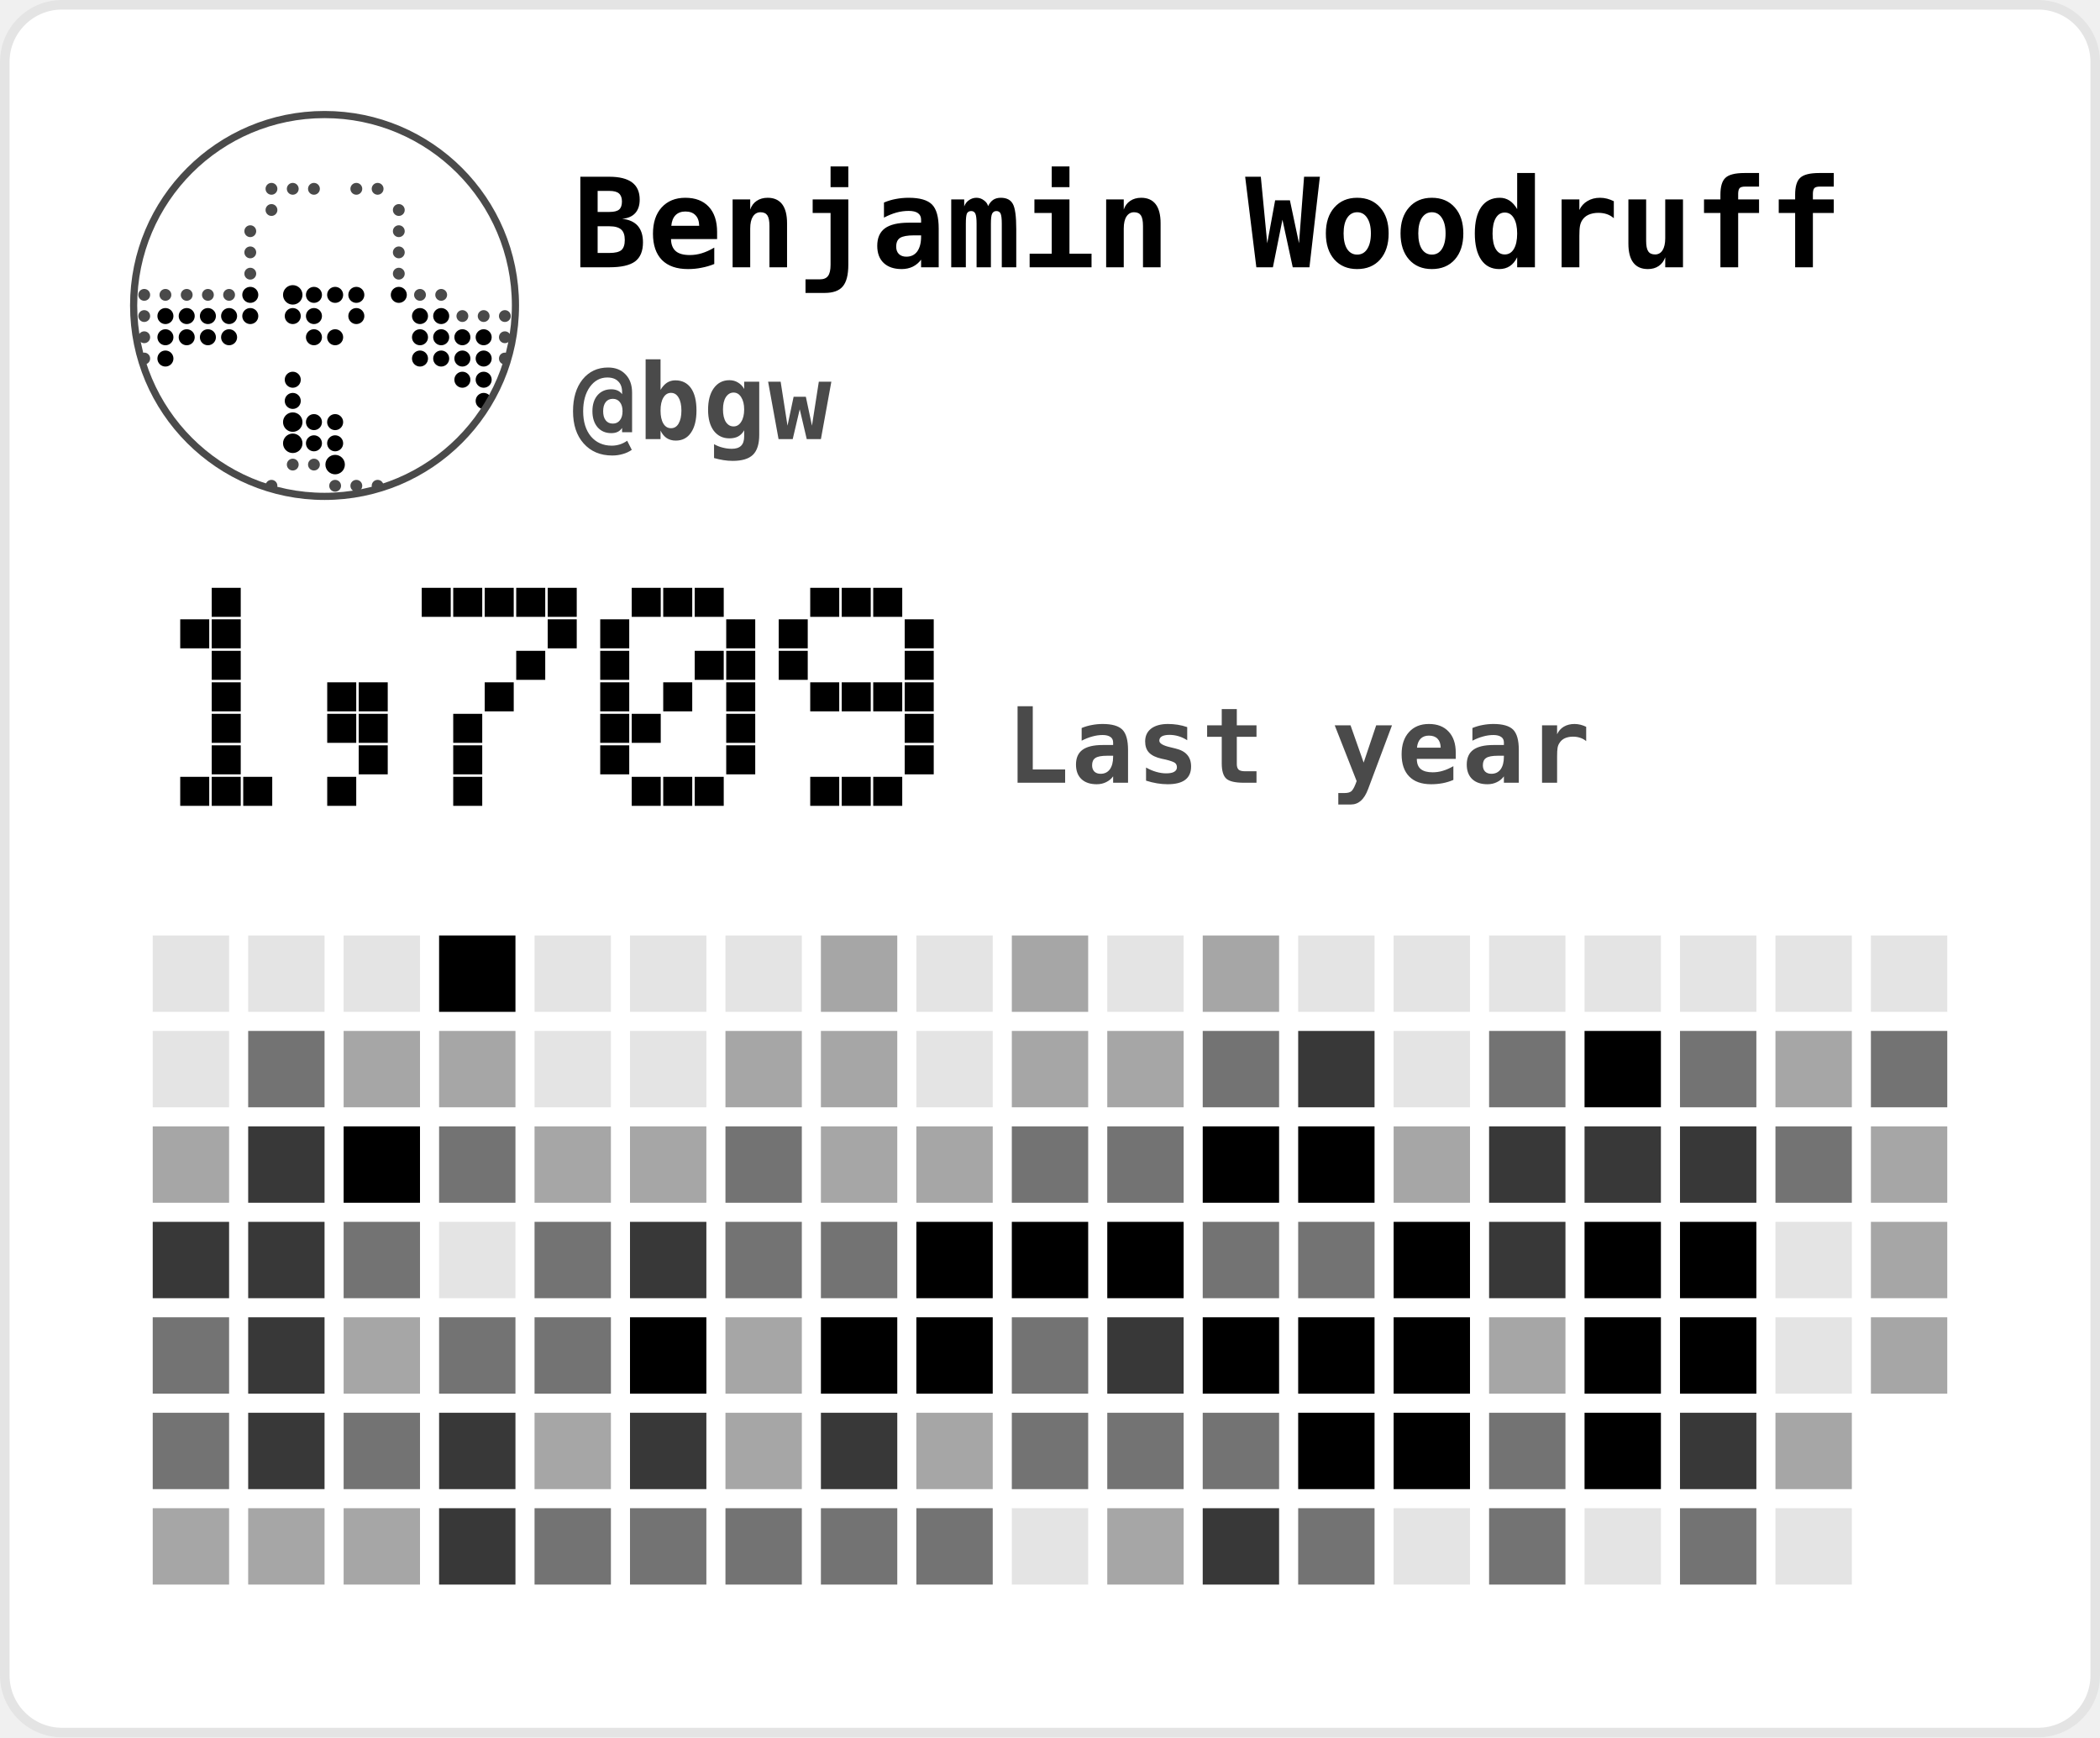
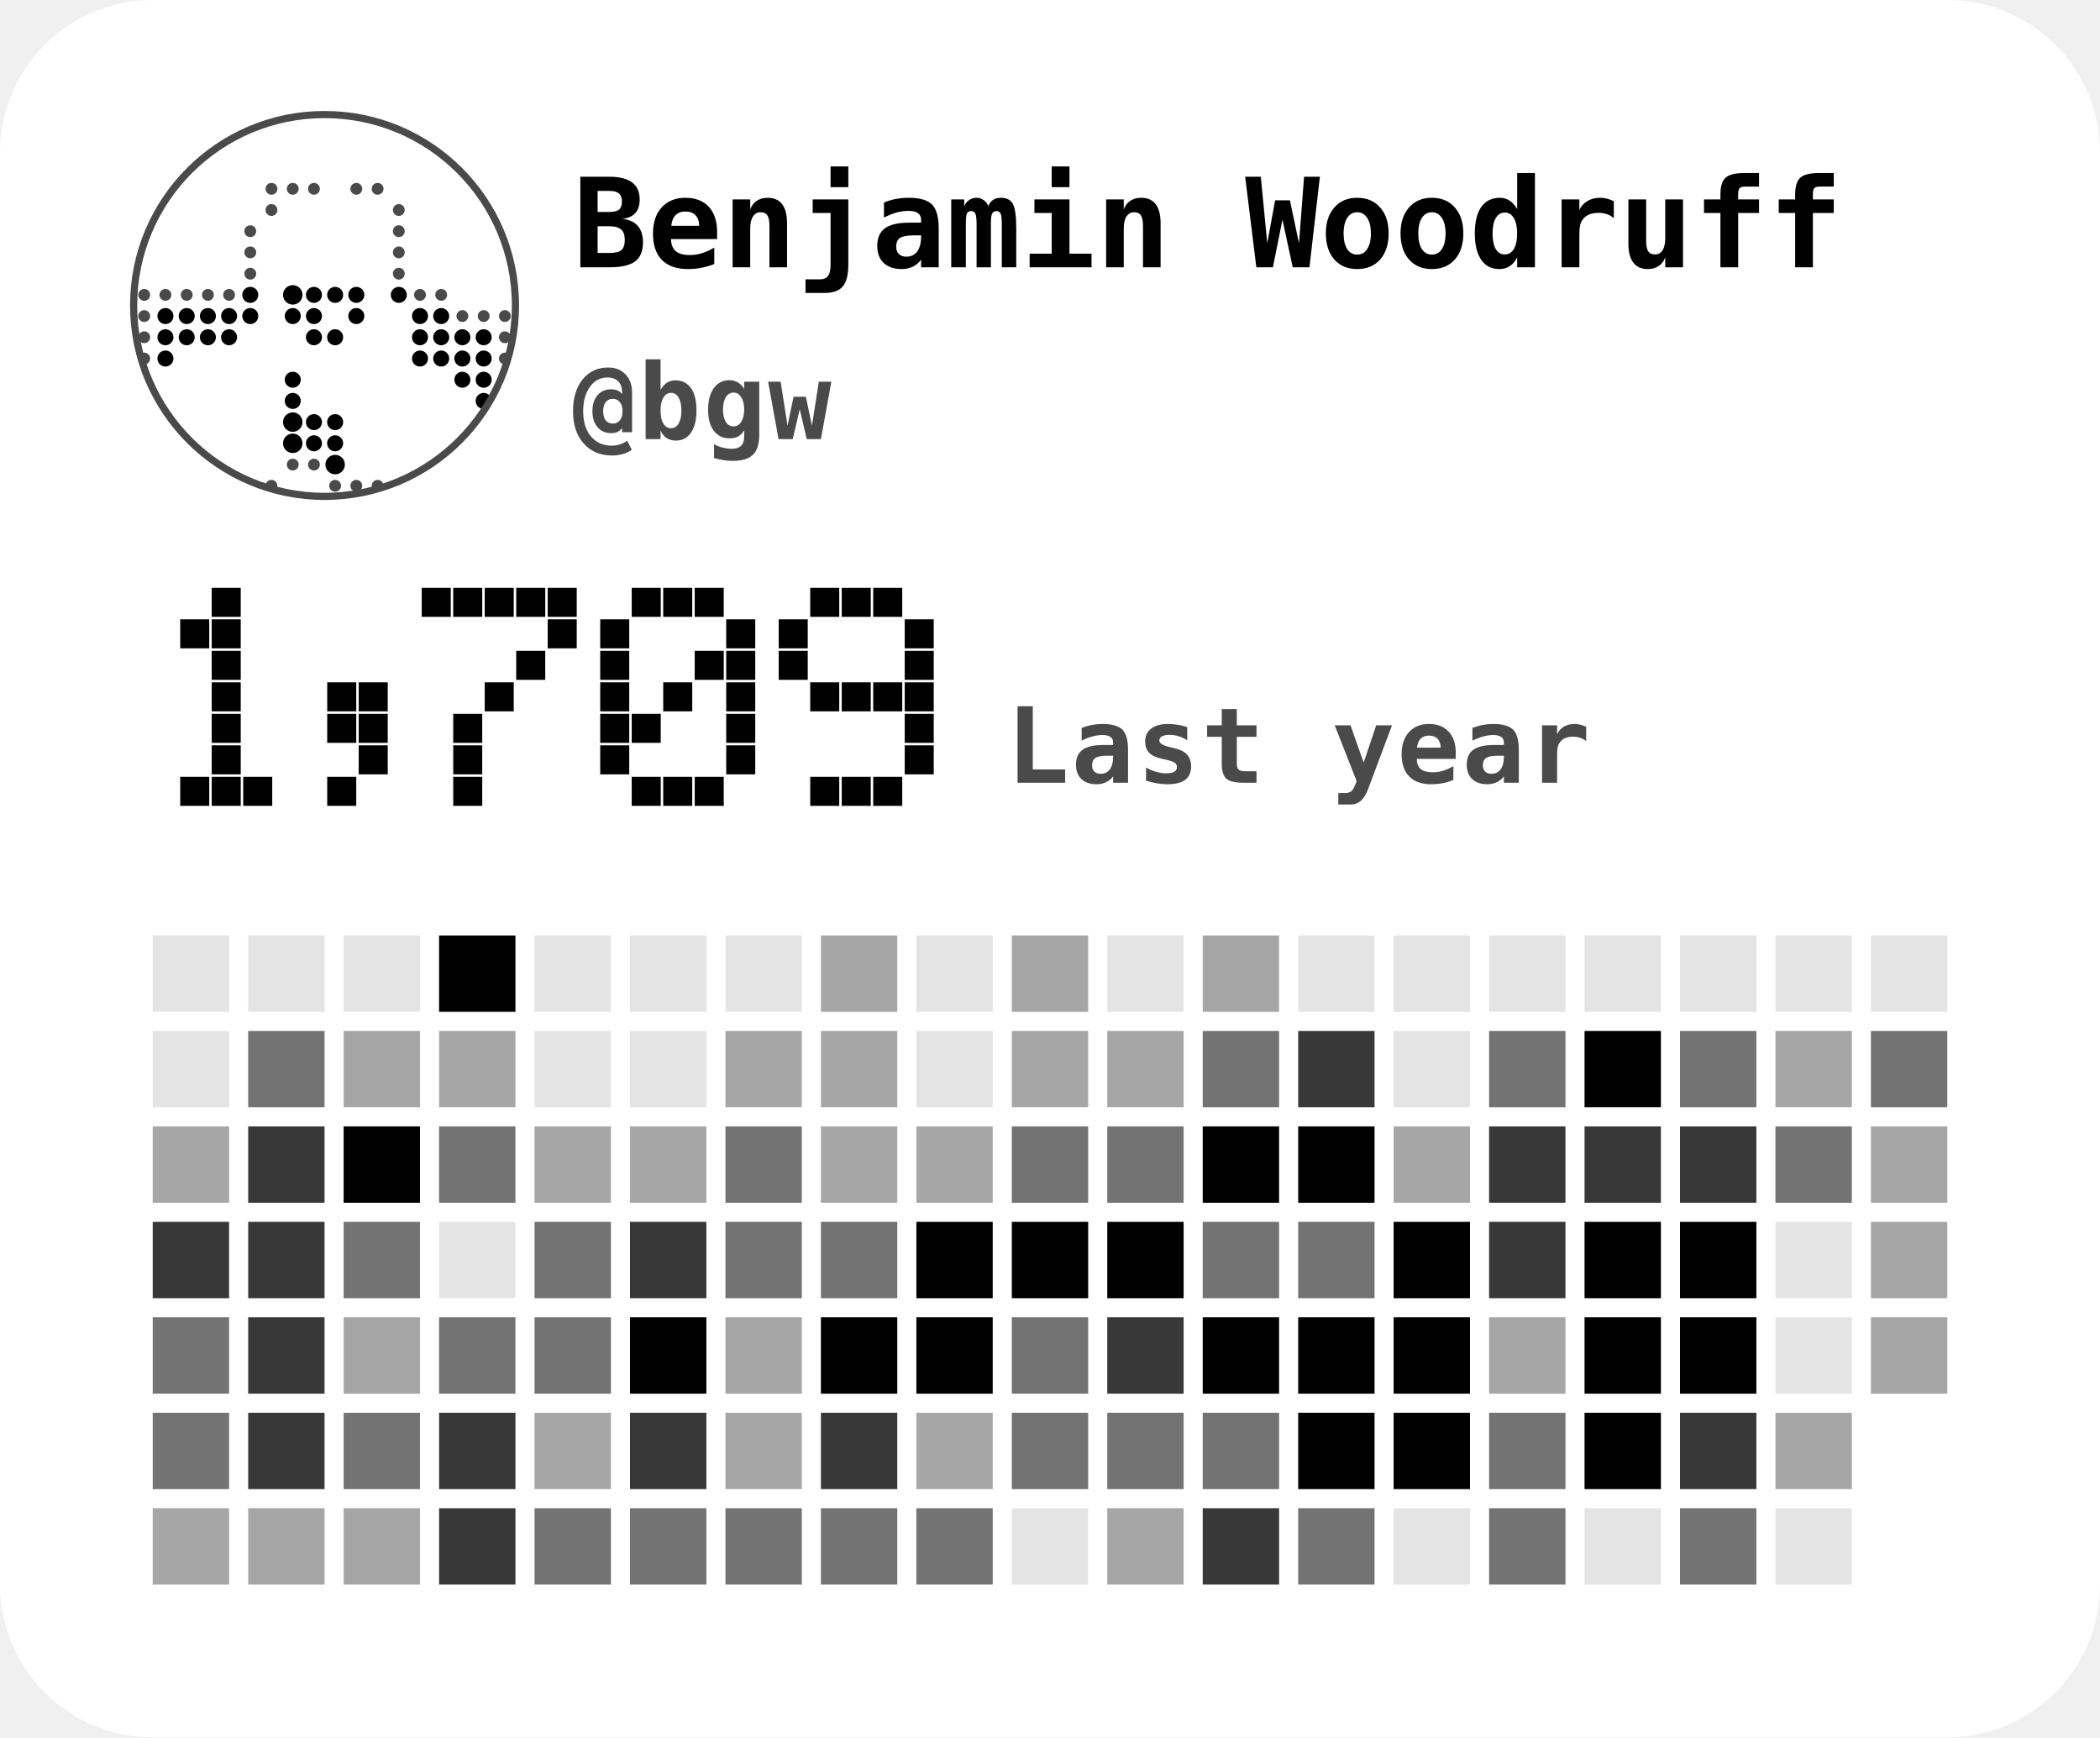
<svg xmlns="http://www.w3.org/2000/svg" width="220" height="182" viewBox="0 0 220 182" role="img">
-   <rect x="0.5" y="0.5" width="219" height="181" rx="6" fill="#FFFFFF" stroke="#E4E4E4" stroke-width="1" />
+   <rect width="220" height="182" rx="16" fill="#FFFFFF" />
  <rect x="14" y="14" width="0" height="0" fill="#000000" />
  <clipPath id="pfp">
    <circle cx="34.00" cy="32.00" r="20.00" />
  </clipPath>
  <g clip-path="url(#pfp)">
    <circle cx="28.44" cy="19.78" r="0.62" fill="#4A4A4A" />
    <circle cx="30.67" cy="19.78" r="0.62" fill="#4A4A4A" />
    <circle cx="32.89" cy="19.78" r="0.62" fill="#4A4A4A" />
    <circle cx="37.33" cy="19.78" r="0.62" fill="#4A4A4A" />
    <circle cx="39.56" cy="19.78" r="0.62" fill="#4A4A4A" />
    <circle cx="28.44" cy="22.00" r="0.62" fill="#4A4A4A" />
    <circle cx="41.78" cy="22.00" r="0.62" fill="#4A4A4A" />
    <circle cx="26.22" cy="24.22" r="0.62" fill="#4A4A4A" />
    <circle cx="41.78" cy="24.22" r="0.62" fill="#4A4A4A" />
    <circle cx="26.22" cy="26.44" r="0.62" fill="#4A4A4A" />
    <circle cx="41.78" cy="26.44" r="0.62" fill="#4A4A4A" />
    <circle cx="26.22" cy="28.67" r="0.62" fill="#4A4A4A" />
    <circle cx="41.78" cy="28.67" r="0.62" fill="#4A4A4A" />
    <circle cx="15.11" cy="30.89" r="0.62" fill="#4A4A4A" />
    <circle cx="17.33" cy="30.89" r="0.62" fill="#4A4A4A" />
    <circle cx="19.56" cy="30.89" r="0.62" fill="#4A4A4A" />
    <circle cx="21.78" cy="30.89" r="0.62" fill="#4A4A4A" />
    <circle cx="24.00" cy="30.89" r="0.62" fill="#4A4A4A" />
    <circle cx="26.22" cy="30.89" r="0.84" fill="#000000" />
    <circle cx="30.67" cy="30.89" r="1.02" fill="#000000" />
    <circle cx="32.89" cy="30.89" r="0.84" fill="#000000" />
    <circle cx="35.11" cy="30.89" r="0.84" fill="#000000" />
    <circle cx="37.33" cy="30.89" r="0.84" fill="#000000" />
    <circle cx="41.78" cy="30.89" r="0.84" fill="#000000" />
    <circle cx="44.00" cy="30.89" r="0.62" fill="#4A4A4A" />
    <circle cx="46.22" cy="30.89" r="0.62" fill="#4A4A4A" />
    <circle cx="15.11" cy="33.11" r="0.62" fill="#4A4A4A" />
    <circle cx="17.33" cy="33.11" r="0.84" fill="#000000" />
    <circle cx="19.56" cy="33.11" r="0.84" fill="#000000" />
    <circle cx="21.78" cy="33.11" r="0.84" fill="#000000" />
    <circle cx="24.00" cy="33.11" r="0.84" fill="#000000" />
    <circle cx="26.22" cy="33.11" r="0.84" fill="#000000" />
    <circle cx="30.67" cy="33.11" r="0.84" fill="#000000" />
    <circle cx="32.89" cy="33.11" r="0.84" fill="#000000" />
    <circle cx="37.33" cy="33.11" r="0.84" fill="#000000" />
    <circle cx="44.00" cy="33.11" r="0.84" fill="#000000" />
    <circle cx="46.22" cy="33.11" r="0.84" fill="#000000" />
    <circle cx="48.44" cy="33.11" r="0.62" fill="#4A4A4A" />
    <circle cx="50.67" cy="33.11" r="0.62" fill="#4A4A4A" />
    <circle cx="52.89" cy="33.11" r="0.62" fill="#4A4A4A" />
    <circle cx="15.11" cy="35.33" r="0.62" fill="#4A4A4A" />
    <circle cx="17.33" cy="35.33" r="0.84" fill="#000000" />
    <circle cx="19.56" cy="35.33" r="0.84" fill="#000000" />
    <circle cx="21.78" cy="35.33" r="0.84" fill="#000000" />
    <circle cx="24.00" cy="35.33" r="0.84" fill="#000000" />
    <circle cx="32.89" cy="35.33" r="0.84" fill="#000000" />
    <circle cx="35.11" cy="35.33" r="0.84" fill="#000000" />
    <circle cx="44.00" cy="35.33" r="0.84" fill="#000000" />
    <circle cx="46.22" cy="35.33" r="0.84" fill="#000000" />
    <circle cx="48.44" cy="35.33" r="0.84" fill="#000000" />
    <circle cx="50.67" cy="35.33" r="0.84" fill="#000000" />
    <circle cx="52.89" cy="35.33" r="0.62" fill="#4A4A4A" />
    <circle cx="15.11" cy="37.56" r="0.62" fill="#4A4A4A" />
    <circle cx="17.33" cy="37.56" r="0.84" fill="#000000" />
    <circle cx="44.00" cy="37.56" r="0.84" fill="#000000" />
    <circle cx="46.22" cy="37.56" r="0.84" fill="#000000" />
    <circle cx="48.44" cy="37.56" r="0.84" fill="#000000" />
    <circle cx="50.67" cy="37.56" r="0.84" fill="#000000" />
    <circle cx="52.89" cy="37.56" r="0.62" fill="#4A4A4A" />
    <circle cx="15.11" cy="39.78" r="0.62" fill="#4A4A4A" />
    <circle cx="30.67" cy="39.78" r="0.84" fill="#000000" />
    <circle cx="48.44" cy="39.78" r="0.84" fill="#000000" />
    <circle cx="50.67" cy="39.78" r="0.84" fill="#000000" />
    <circle cx="52.89" cy="39.78" r="0.62" fill="#4A4A4A" />
    <circle cx="15.11" cy="42.00" r="0.62" fill="#4A4A4A" />
    <circle cx="30.67" cy="42.00" r="0.84" fill="#000000" />
    <circle cx="50.67" cy="42.00" r="0.84" fill="#000000" />
    <circle cx="52.89" cy="42.00" r="0.62" fill="#4A4A4A" />
    <circle cx="15.11" cy="44.22" r="0.62" fill="#4A4A4A" />
    <circle cx="30.67" cy="44.22" r="1.02" fill="#000000" />
    <circle cx="32.89" cy="44.22" r="0.84" fill="#000000" />
    <circle cx="35.11" cy="44.22" r="0.84" fill="#000000" />
    <circle cx="50.67" cy="44.22" r="0.84" fill="#000000" />
    <circle cx="52.89" cy="44.22" r="0.62" fill="#4A4A4A" />
    <circle cx="15.11" cy="46.44" r="0.62" fill="#4A4A4A" />
    <circle cx="30.67" cy="46.44" r="1.02" fill="#000000" />
    <circle cx="32.89" cy="46.44" r="0.84" fill="#000000" />
    <circle cx="35.11" cy="46.44" r="0.84" fill="#000000" />
    <circle cx="50.67" cy="46.44" r="0.84" fill="#000000" />
    <circle cx="52.89" cy="46.44" r="0.62" fill="#4A4A4A" />
    <circle cx="15.11" cy="48.67" r="0.62" fill="#4A4A4A" />
    <circle cx="30.67" cy="48.67" r="0.62" fill="#4A4A4A" />
    <circle cx="32.89" cy="48.67" r="0.62" fill="#4A4A4A" />
    <circle cx="35.11" cy="48.67" r="1.02" fill="#000000" />
    <circle cx="50.67" cy="48.67" r="0.84" fill="#000000" />
    <circle cx="52.89" cy="48.67" r="0.62" fill="#4A4A4A" />
    <circle cx="15.11" cy="50.89" r="0.62" fill="#4A4A4A" />
    <circle cx="17.33" cy="50.89" r="0.62" fill="#4A4A4A" />
    <circle cx="19.56" cy="50.89" r="0.62" fill="#4A4A4A" />
    <circle cx="21.78" cy="50.89" r="0.62" fill="#4A4A4A" />
    <circle cx="24.00" cy="50.89" r="0.62" fill="#4A4A4A" />
    <circle cx="26.22" cy="50.89" r="0.62" fill="#4A4A4A" />
    <circle cx="28.44" cy="50.89" r="0.62" fill="#4A4A4A" />
    <circle cx="35.11" cy="50.89" r="0.62" fill="#4A4A4A" />
    <circle cx="37.33" cy="50.89" r="0.62" fill="#4A4A4A" />
    <circle cx="39.56" cy="50.89" r="0.62" fill="#4A4A4A" />
    <circle cx="41.78" cy="50.89" r="0.62" fill="#4A4A4A" />
    <circle cx="44.00" cy="50.89" r="0.62" fill="#4A4A4A" />
    <circle cx="46.22" cy="50.89" r="0.62" fill="#4A4A4A" />
    <circle cx="48.44" cy="50.89" r="0.62" fill="#4A4A4A" />
    <circle cx="50.67" cy="50.89" r="0.62" fill="#4A4A4A" />
    <circle cx="52.89" cy="50.89" r="0.62" fill="#4A4A4A" />
  </g>
  <circle cx="34.00" cy="32.00" r="20.00" fill="none" stroke="#4A4A4A" stroke-width="0.75" />
  <text x="60" y="28" fill="#000000" text-anchor="start" font-family="ui-monospace, Geist Mono, monospace" font-weight="700" font-size="13" letter-spacing="0" dominant-baseline="auto">Benjamin Woodruff ‮</text>
  <text x="60" y="46" fill="#4A4A4A" text-anchor="start" font-family="ui-monospace, Geist Mono, monospace" font-weight="700" font-size="11" letter-spacing="0.2" dominant-baseline="auto">@bgw</text>
  <rect x="22.18" y="61.58" width="3.04" height="3.04" fill="#000000" />
  <rect x="18.88" y="64.88" width="3.04" height="3.04" fill="#000000" />
  <rect x="22.18" y="64.88" width="3.04" height="3.04" fill="#000000" />
  <rect x="22.18" y="68.18" width="3.04" height="3.04" fill="#000000" />
  <rect x="22.18" y="71.48" width="3.04" height="3.04" fill="#000000" />
  <rect x="22.18" y="74.78" width="3.04" height="3.04" fill="#000000" />
  <rect x="22.18" y="78.08" width="3.04" height="3.04" fill="#000000" />
  <rect x="18.88" y="81.38" width="3.04" height="3.04" fill="#000000" />
  <rect x="22.18" y="81.38" width="3.04" height="3.04" fill="#000000" />
  <rect x="25.48" y="81.38" width="3.04" height="3.04" fill="#000000" />
  <rect x="34.28" y="71.48" width="3.04" height="3.04" fill="#000000" />
  <rect x="37.58" y="71.48" width="3.04" height="3.04" fill="#000000" />
  <rect x="34.28" y="74.78" width="3.04" height="3.04" fill="#000000" />
  <rect x="37.58" y="74.78" width="3.04" height="3.04" fill="#000000" />
  <rect x="37.58" y="78.08" width="3.04" height="3.04" fill="#000000" />
  <rect x="34.28" y="81.38" width="3.04" height="3.04" fill="#000000" />
  <rect x="44.18" y="61.58" width="3.04" height="3.04" fill="#000000" />
  <rect x="47.48" y="61.58" width="3.04" height="3.04" fill="#000000" />
  <rect x="50.78" y="61.58" width="3.04" height="3.04" fill="#000000" />
  <rect x="54.08" y="61.58" width="3.04" height="3.04" fill="#000000" />
  <rect x="57.38" y="61.58" width="3.04" height="3.04" fill="#000000" />
  <rect x="57.38" y="64.88" width="3.04" height="3.04" fill="#000000" />
  <rect x="54.08" y="68.18" width="3.04" height="3.04" fill="#000000" />
  <rect x="50.78" y="71.48" width="3.04" height="3.04" fill="#000000" />
  <rect x="47.48" y="74.78" width="3.04" height="3.04" fill="#000000" />
  <rect x="47.48" y="78.08" width="3.04" height="3.04" fill="#000000" />
  <rect x="47.48" y="81.38" width="3.04" height="3.04" fill="#000000" />
  <rect x="66.18" y="61.58" width="3.04" height="3.04" fill="#000000" />
  <rect x="69.48" y="61.58" width="3.04" height="3.04" fill="#000000" />
  <rect x="72.78" y="61.58" width="3.04" height="3.04" fill="#000000" />
  <rect x="62.88" y="64.88" width="3.04" height="3.04" fill="#000000" />
  <rect x="76.08" y="64.88" width="3.04" height="3.04" fill="#000000" />
  <rect x="62.88" y="68.18" width="3.04" height="3.04" fill="#000000" />
  <rect x="72.78" y="68.18" width="3.04" height="3.04" fill="#000000" />
  <rect x="76.08" y="68.18" width="3.04" height="3.04" fill="#000000" />
  <rect x="62.88" y="71.48" width="3.04" height="3.04" fill="#000000" />
  <rect x="69.48" y="71.48" width="3.04" height="3.04" fill="#000000" />
  <rect x="76.08" y="71.48" width="3.04" height="3.04" fill="#000000" />
  <rect x="62.88" y="74.78" width="3.04" height="3.04" fill="#000000" />
  <rect x="66.18" y="74.78" width="3.04" height="3.04" fill="#000000" />
  <rect x="76.08" y="74.78" width="3.04" height="3.04" fill="#000000" />
  <rect x="62.88" y="78.08" width="3.04" height="3.04" fill="#000000" />
  <rect x="76.08" y="78.08" width="3.04" height="3.04" fill="#000000" />
  <rect x="66.18" y="81.38" width="3.04" height="3.04" fill="#000000" />
  <rect x="69.48" y="81.38" width="3.04" height="3.04" fill="#000000" />
  <rect x="72.78" y="81.38" width="3.04" height="3.04" fill="#000000" />
  <rect x="84.88" y="61.58" width="3.04" height="3.04" fill="#000000" />
  <rect x="88.18" y="61.58" width="3.04" height="3.04" fill="#000000" />
  <rect x="91.48" y="61.58" width="3.04" height="3.04" fill="#000000" />
  <rect x="81.58" y="64.88" width="3.04" height="3.04" fill="#000000" />
  <rect x="94.78" y="64.88" width="3.04" height="3.04" fill="#000000" />
  <rect x="81.58" y="68.18" width="3.04" height="3.04" fill="#000000" />
  <rect x="94.78" y="68.18" width="3.04" height="3.04" fill="#000000" />
  <rect x="84.88" y="71.48" width="3.04" height="3.04" fill="#000000" />
  <rect x="88.18" y="71.48" width="3.04" height="3.04" fill="#000000" />
  <rect x="91.48" y="71.48" width="3.04" height="3.04" fill="#000000" />
  <rect x="94.78" y="71.48" width="3.04" height="3.04" fill="#000000" />
  <rect x="94.78" y="74.78" width="3.04" height="3.04" fill="#000000" />
  <rect x="94.78" y="78.08" width="3.04" height="3.04" fill="#000000" />
  <rect x="84.88" y="81.38" width="3.04" height="3.04" fill="#000000" />
  <rect x="88.18" y="81.38" width="3.04" height="3.04" fill="#000000" />
  <rect x="91.48" y="81.38" width="3.04" height="3.04" fill="#000000" />
  <text x="105.4" y="82.0" fill="#4A4A4A" text-anchor="start" font-family="ui-monospace, Geist Mono, monospace" font-weight="700" font-size="11" letter-spacing="0.2" dominant-baseline="auto">Last year</text>
  <rect x="16" y="98" width="8" height="8" fill="#E4E4E4" />
  <rect x="16" y="108" width="8" height="8" fill="#E4E4E4" />
  <rect x="16" y="118" width="8" height="8" fill="#000000" opacity="0.35" />
  <rect x="16" y="128" width="8" height="8" fill="#000000" opacity="0.78" />
  <rect x="16" y="138" width="8" height="8" fill="#000000" opacity="0.55" />
  <rect x="16" y="148" width="8" height="8" fill="#000000" opacity="0.55" />
  <rect x="16" y="158" width="8" height="8" fill="#000000" opacity="0.35" />
  <rect x="26" y="98" width="8" height="8" fill="#E4E4E4" />
  <rect x="26" y="108" width="8" height="8" fill="#000000" opacity="0.55" />
  <rect x="26" y="118" width="8" height="8" fill="#000000" opacity="0.78" />
  <rect x="26" y="128" width="8" height="8" fill="#000000" opacity="0.78" />
  <rect x="26" y="138" width="8" height="8" fill="#000000" opacity="0.78" />
  <rect x="26" y="148" width="8" height="8" fill="#000000" opacity="0.78" />
  <rect x="26" y="158" width="8" height="8" fill="#000000" opacity="0.35" />
  <rect x="36" y="98" width="8" height="8" fill="#E4E4E4" />
  <rect x="36" y="108" width="8" height="8" fill="#000000" opacity="0.35" />
  <rect x="36" y="118" width="8" height="8" fill="#000000" />
  <rect x="36" y="128" width="8" height="8" fill="#000000" opacity="0.55" />
  <rect x="36" y="138" width="8" height="8" fill="#000000" opacity="0.35" />
  <rect x="36" y="148" width="8" height="8" fill="#000000" opacity="0.55" />
  <rect x="36" y="158" width="8" height="8" fill="#000000" opacity="0.35" />
  <rect x="46" y="98" width="8" height="8" fill="#000000" />
  <rect x="46" y="108" width="8" height="8" fill="#000000" opacity="0.35" />
  <rect x="46" y="118" width="8" height="8" fill="#000000" opacity="0.55" />
  <rect x="46" y="128" width="8" height="8" fill="#E4E4E4" />
  <rect x="46" y="138" width="8" height="8" fill="#000000" opacity="0.55" />
  <rect x="46" y="148" width="8" height="8" fill="#000000" opacity="0.78" />
  <rect x="46" y="158" width="8" height="8" fill="#000000" opacity="0.78" />
  <rect x="56" y="98" width="8" height="8" fill="#E4E4E4" />
  <rect x="56" y="108" width="8" height="8" fill="#E4E4E4" />
  <rect x="56" y="118" width="8" height="8" fill="#000000" opacity="0.35" />
  <rect x="56" y="128" width="8" height="8" fill="#000000" opacity="0.55" />
  <rect x="56" y="138" width="8" height="8" fill="#000000" opacity="0.55" />
  <rect x="56" y="148" width="8" height="8" fill="#000000" opacity="0.35" />
  <rect x="56" y="158" width="8" height="8" fill="#000000" opacity="0.55" />
  <rect x="66" y="98" width="8" height="8" fill="#E4E4E4" />
  <rect x="66" y="108" width="8" height="8" fill="#E4E4E4" />
  <rect x="66" y="118" width="8" height="8" fill="#000000" opacity="0.35" />
  <rect x="66" y="128" width="8" height="8" fill="#000000" opacity="0.78" />
  <rect x="66" y="138" width="8" height="8" fill="#000000" />
  <rect x="66" y="148" width="8" height="8" fill="#000000" opacity="0.78" />
  <rect x="66" y="158" width="8" height="8" fill="#000000" opacity="0.55" />
  <rect x="76" y="98" width="8" height="8" fill="#E4E4E4" />
  <rect x="76" y="108" width="8" height="8" fill="#000000" opacity="0.35" />
  <rect x="76" y="118" width="8" height="8" fill="#000000" opacity="0.55" />
  <rect x="76" y="128" width="8" height="8" fill="#000000" opacity="0.55" />
  <rect x="76" y="138" width="8" height="8" fill="#000000" opacity="0.35" />
  <rect x="76" y="148" width="8" height="8" fill="#000000" opacity="0.35" />
  <rect x="76" y="158" width="8" height="8" fill="#000000" opacity="0.55" />
  <rect x="86" y="98" width="8" height="8" fill="#000000" opacity="0.35" />
  <rect x="86" y="108" width="8" height="8" fill="#000000" opacity="0.35" />
  <rect x="86" y="118" width="8" height="8" fill="#000000" opacity="0.35" />
  <rect x="86" y="128" width="8" height="8" fill="#000000" opacity="0.55" />
  <rect x="86" y="138" width="8" height="8" fill="#000000" />
  <rect x="86" y="148" width="8" height="8" fill="#000000" opacity="0.78" />
  <rect x="86" y="158" width="8" height="8" fill="#000000" opacity="0.55" />
  <rect x="96" y="98" width="8" height="8" fill="#E4E4E4" />
  <rect x="96" y="108" width="8" height="8" fill="#E4E4E4" />
  <rect x="96" y="118" width="8" height="8" fill="#000000" opacity="0.35" />
  <rect x="96" y="128" width="8" height="8" fill="#000000" />
  <rect x="96" y="138" width="8" height="8" fill="#000000" />
  <rect x="96" y="148" width="8" height="8" fill="#000000" opacity="0.35" />
  <rect x="96" y="158" width="8" height="8" fill="#000000" opacity="0.55" />
  <rect x="106" y="98" width="8" height="8" fill="#000000" opacity="0.35" />
  <rect x="106" y="108" width="8" height="8" fill="#000000" opacity="0.35" />
  <rect x="106" y="118" width="8" height="8" fill="#000000" opacity="0.55" />
  <rect x="106" y="128" width="8" height="8" fill="#000000" />
  <rect x="106" y="138" width="8" height="8" fill="#000000" opacity="0.55" />
  <rect x="106" y="148" width="8" height="8" fill="#000000" opacity="0.55" />
  <rect x="106" y="158" width="8" height="8" fill="#E4E4E4" />
  <rect x="116" y="98" width="8" height="8" fill="#E4E4E4" />
  <rect x="116" y="108" width="8" height="8" fill="#000000" opacity="0.35" />
  <rect x="116" y="118" width="8" height="8" fill="#000000" opacity="0.55" />
  <rect x="116" y="128" width="8" height="8" fill="#000000" />
  <rect x="116" y="138" width="8" height="8" fill="#000000" opacity="0.78" />
  <rect x="116" y="148" width="8" height="8" fill="#000000" opacity="0.55" />
  <rect x="116" y="158" width="8" height="8" fill="#000000" opacity="0.35" />
  <rect x="126" y="98" width="8" height="8" fill="#000000" opacity="0.35" />
  <rect x="126" y="108" width="8" height="8" fill="#000000" opacity="0.55" />
  <rect x="126" y="118" width="8" height="8" fill="#000000" />
  <rect x="126" y="128" width="8" height="8" fill="#000000" opacity="0.55" />
  <rect x="126" y="138" width="8" height="8" fill="#000000" />
  <rect x="126" y="148" width="8" height="8" fill="#000000" opacity="0.55" />
  <rect x="126" y="158" width="8" height="8" fill="#000000" opacity="0.78" />
  <rect x="136" y="98" width="8" height="8" fill="#E4E4E4" />
  <rect x="136" y="108" width="8" height="8" fill="#000000" opacity="0.78" />
  <rect x="136" y="118" width="8" height="8" fill="#000000" />
  <rect x="136" y="128" width="8" height="8" fill="#000000" opacity="0.55" />
  <rect x="136" y="138" width="8" height="8" fill="#000000" />
  <rect x="136" y="148" width="8" height="8" fill="#000000" />
  <rect x="136" y="158" width="8" height="8" fill="#000000" opacity="0.55" />
  <rect x="146" y="98" width="8" height="8" fill="#E4E4E4" />
  <rect x="146" y="108" width="8" height="8" fill="#E4E4E4" />
  <rect x="146" y="118" width="8" height="8" fill="#000000" opacity="0.35" />
  <rect x="146" y="128" width="8" height="8" fill="#000000" />
  <rect x="146" y="138" width="8" height="8" fill="#000000" />
  <rect x="146" y="148" width="8" height="8" fill="#000000" />
  <rect x="146" y="158" width="8" height="8" fill="#E4E4E4" />
  <rect x="156" y="98" width="8" height="8" fill="#E4E4E4" />
  <rect x="156" y="108" width="8" height="8" fill="#000000" opacity="0.55" />
  <rect x="156" y="118" width="8" height="8" fill="#000000" opacity="0.78" />
  <rect x="156" y="128" width="8" height="8" fill="#000000" opacity="0.78" />
  <rect x="156" y="138" width="8" height="8" fill="#000000" opacity="0.35" />
  <rect x="156" y="148" width="8" height="8" fill="#000000" opacity="0.55" />
  <rect x="156" y="158" width="8" height="8" fill="#000000" opacity="0.55" />
  <rect x="166" y="98" width="8" height="8" fill="#E4E4E4" />
  <rect x="166" y="108" width="8" height="8" fill="#000000" />
  <rect x="166" y="118" width="8" height="8" fill="#000000" opacity="0.78" />
  <rect x="166" y="128" width="8" height="8" fill="#000000" />
  <rect x="166" y="138" width="8" height="8" fill="#000000" />
  <rect x="166" y="148" width="8" height="8" fill="#000000" />
  <rect x="166" y="158" width="8" height="8" fill="#E4E4E4" />
  <rect x="176" y="98" width="8" height="8" fill="#E4E4E4" />
  <rect x="176" y="108" width="8" height="8" fill="#000000" opacity="0.55" />
  <rect x="176" y="118" width="8" height="8" fill="#000000" opacity="0.78" />
  <rect x="176" y="128" width="8" height="8" fill="#000000" />
  <rect x="176" y="138" width="8" height="8" fill="#000000" />
  <rect x="176" y="148" width="8" height="8" fill="#000000" opacity="0.78" />
  <rect x="176" y="158" width="8" height="8" fill="#000000" opacity="0.55" />
  <rect x="186" y="98" width="8" height="8" fill="#E4E4E4" />
  <rect x="186" y="108" width="8" height="8" fill="#000000" opacity="0.35" />
  <rect x="186" y="118" width="8" height="8" fill="#000000" opacity="0.55" />
  <rect x="186" y="128" width="8" height="8" fill="#E4E4E4" />
  <rect x="186" y="138" width="8" height="8" fill="#E4E4E4" />
  <rect x="186" y="148" width="8" height="8" fill="#000000" opacity="0.35" />
  <rect x="186" y="158" width="8" height="8" fill="#E4E4E4" />
  <rect x="196" y="98" width="8" height="8" fill="#E4E4E4" />
  <rect x="196" y="108" width="8" height="8" fill="#000000" opacity="0.55" />
  <rect x="196" y="118" width="8" height="8" fill="#000000" opacity="0.35" />
  <rect x="196" y="128" width="8" height="8" fill="#000000" opacity="0.35" />
  <rect x="196" y="138" width="8" height="8" fill="#000000" opacity="0.35" />
</svg>
